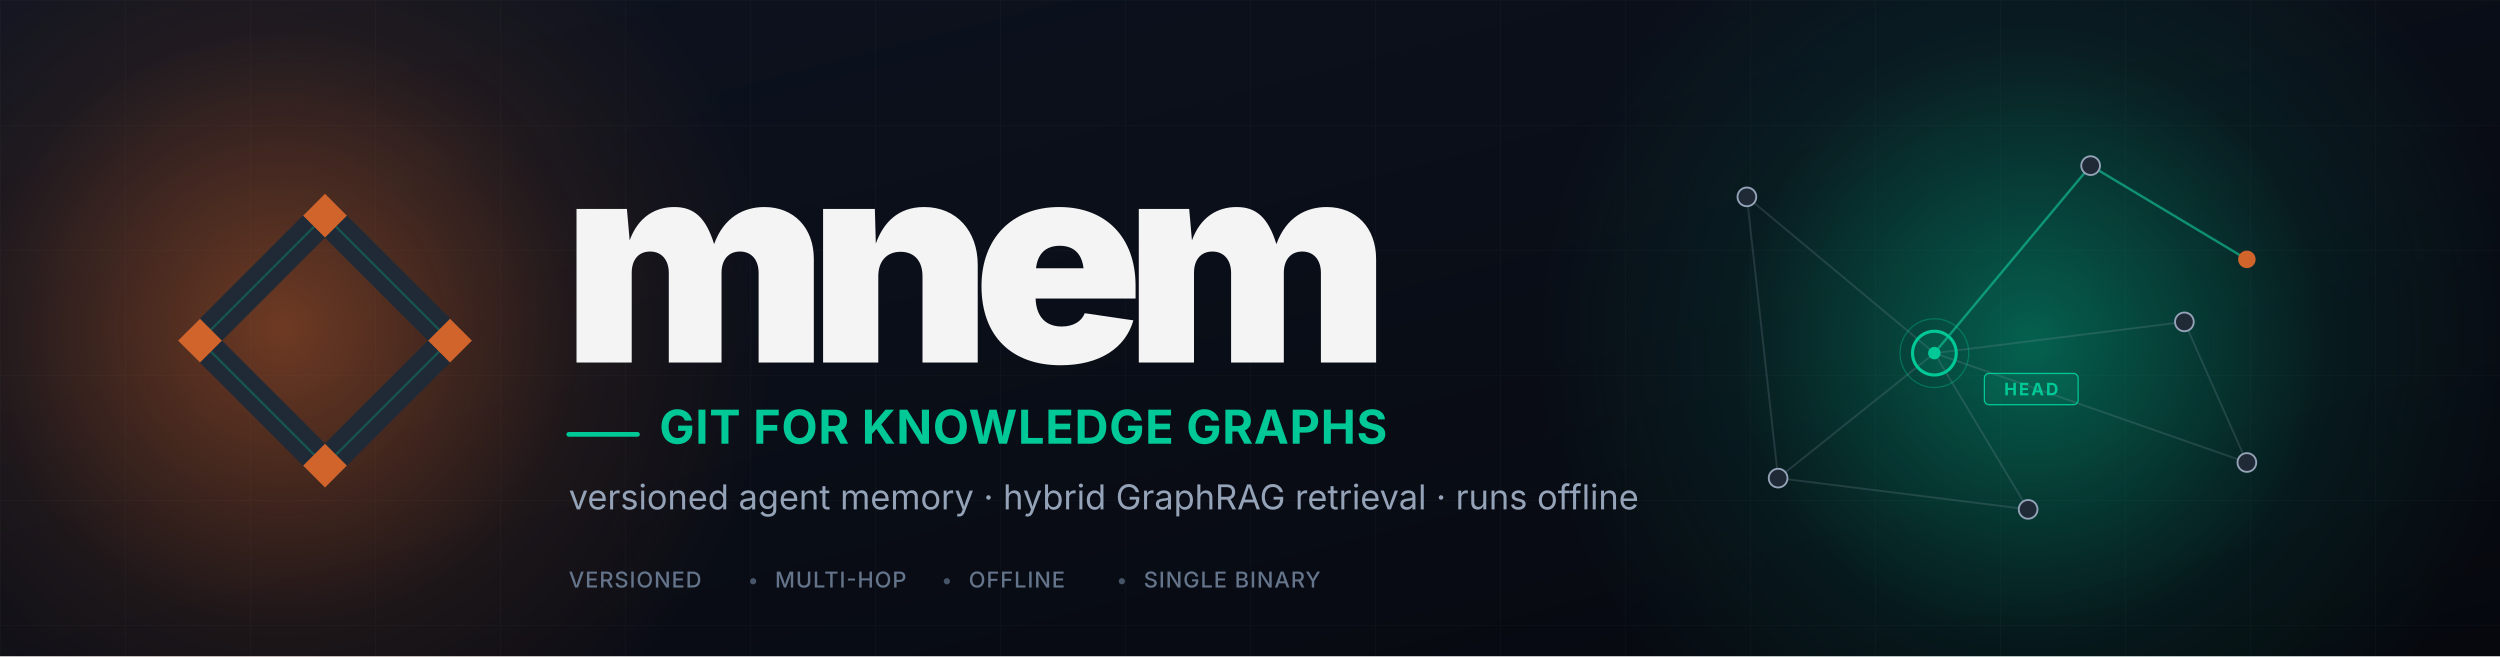
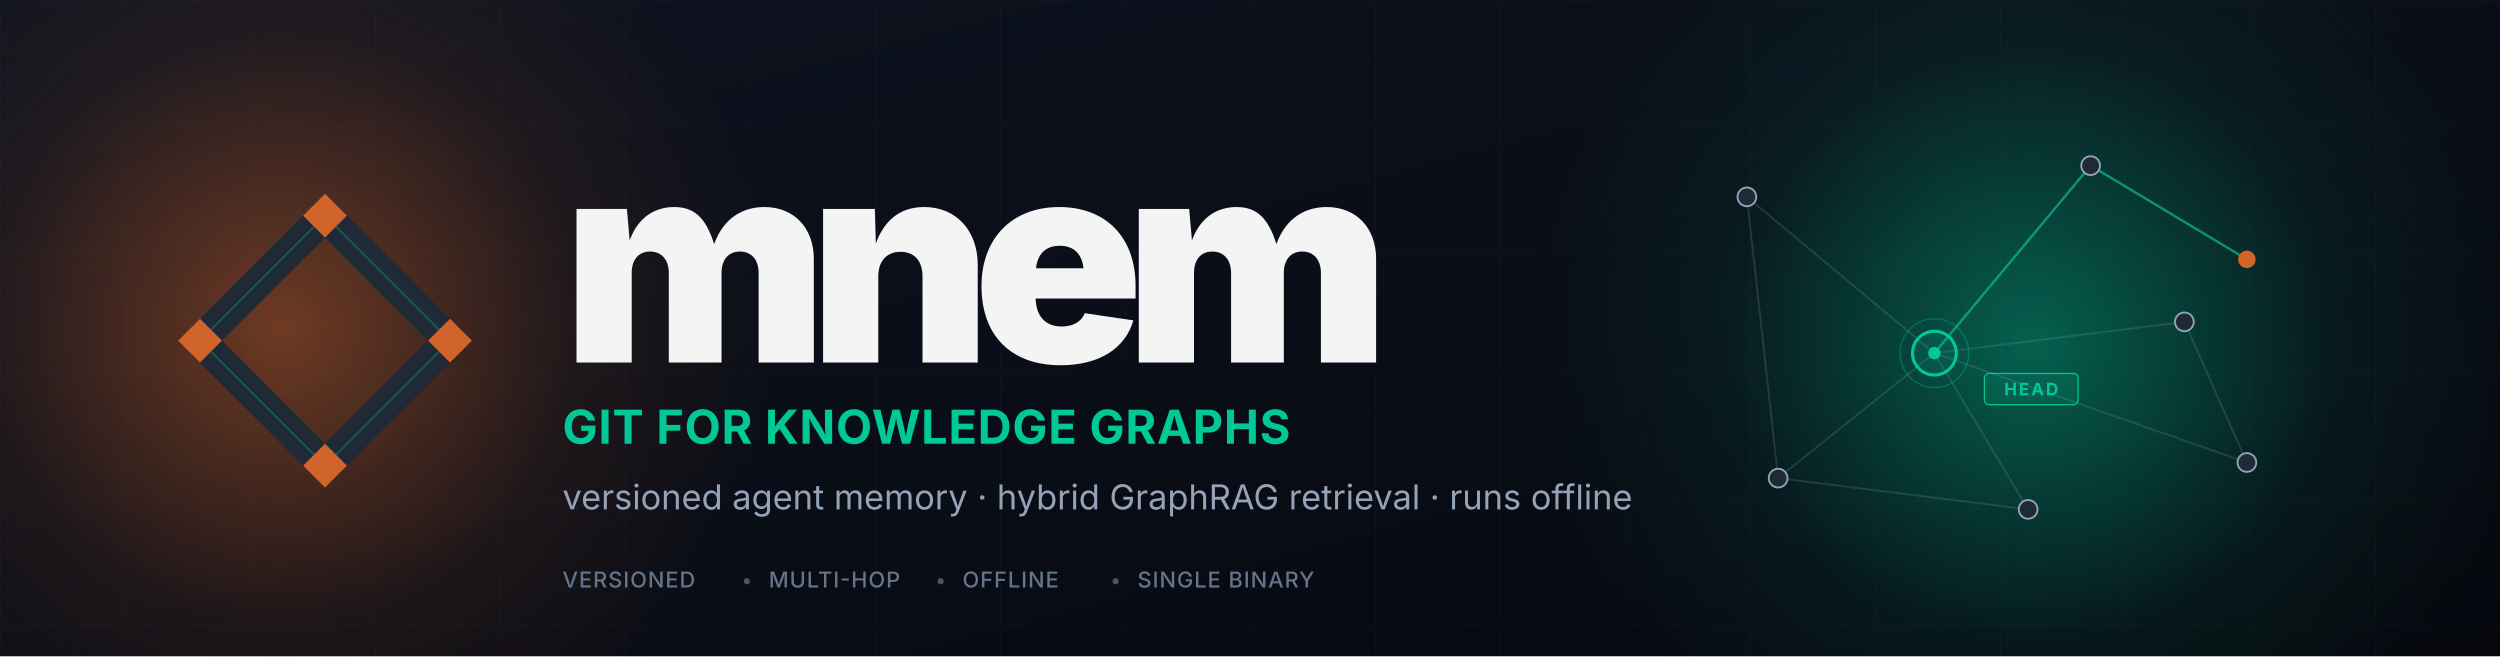
<svg xmlns="http://www.w3.org/2000/svg" viewBox="0 0 1600 420" role="img" aria-label="mnem banner">
  <defs>
    <linearGradient id="bg" x1="0" y1="0" x2="1" y2="1">
      <stop offset="0%" stop-color="#0d1320" />
      <stop offset="100%" stop-color="#06080e" />
    </linearGradient>
    <radialGradient id="rustGlow" cx="0.5" cy="0.5" r="0.5">
      <stop offset="0%" stop-color="#d1642b" stop-opacity="0.50" />
      <stop offset="60%" stop-color="#d1642b" stop-opacity="0.10" />
      <stop offset="100%" stop-color="#d1642b" stop-opacity="0" />
    </radialGradient>
    <radialGradient id="tealGlow" cx="0.5" cy="0.5" r="0.5">
      <stop offset="0%" stop-color="#00c896" stop-opacity="0.45" />
      <stop offset="60%" stop-color="#00c896" stop-opacity="0.08" />
      <stop offset="100%" stop-color="#00c896" stop-opacity="0" />
    </radialGradient>
    <pattern id="grid" x="0" y="0" width="80" height="80" patternUnits="userSpaceOnUse">
      <path d="M 80 0 L 0 0 0 80" fill="none" stroke="rgba(255,255,255,0.025)" stroke-width="1" />
    </pattern>
  </defs>
  <rect width="1600" height="420" fill="url(#bg)" />
  <rect width="1600" height="420" fill="url(#grid)" />
  <circle cx="180" cy="210" r="320" fill="url(#rustGlow)" />
  <circle cx="1300" cy="220" r="320" fill="url(#tealGlow)" />
  <g transform="translate(58,6)">
    <g stroke="rgba(148,163,184,0.20)" stroke-width="1.2" fill="none">
      <line x1="1180" y1="220" x2="1060" y2="120" />
      <line x1="1180" y1="220" x2="1280" y2="100" />
      <line x1="1180" y1="220" x2="1340" y2="200" />
      <line x1="1180" y1="220" x2="1080" y2="300" />
      <line x1="1180" y1="220" x2="1240" y2="320" />
      <line x1="1180" y1="220" x2="1380" y2="290" />
      <line x1="1280" y1="100" x2="1380" y2="160" />
      <line x1="1340" y1="200" x2="1380" y2="290" />
      <line x1="1060" y1="120" x2="1080" y2="300" />
      <line x1="1080" y1="300" x2="1240" y2="320" />
    </g>
    <g stroke="rgba(0,200,150,0.55)" stroke-width="1.6" fill="none">
      <line x1="1180" y1="220" x2="1280" y2="100" />
      <line x1="1280" y1="100" x2="1380" y2="160" />
    </g>
    <g>
      <circle cx="1060" cy="120" r="6" fill="#1f2a36" stroke="#94a3b8" stroke-width="1.2" />
      <circle cx="1280" cy="100" r="6" fill="#1f2a36" stroke="#94a3b8" stroke-width="1.2" />
      <circle cx="1340" cy="200" r="6" fill="#1f2a36" stroke="#94a3b8" stroke-width="1.2" />
      <circle cx="1080" cy="300" r="6" fill="#1f2a36" stroke="#94a3b8" stroke-width="1.2" />
      <circle cx="1240" cy="320" r="6" fill="#1f2a36" stroke="#94a3b8" stroke-width="1.2" />
      <circle cx="1380" cy="290" r="6" fill="#1f2a36" stroke="#94a3b8" stroke-width="1.2" />
      <circle cx="1380" cy="160" r="5" fill="#d1642b" stroke="#d1642b" stroke-width="1.2" />
      <circle cx="1180" cy="220" r="14" fill="rgba(0,200,150,0.10)" stroke="#00c896" stroke-width="2" />
      <circle cx="1180" cy="220" r="22" fill="none" stroke="#00c896" stroke-width="0.8" opacity="0.35" />
      <circle cx="1180" cy="220" r="4" fill="#00c896" />
    </g>
    <g transform="translate(1212,244)">
      <rect x="0" y="-11" width="60" height="20" rx="3" fill="rgba(0,200,150,0.10)" stroke="#00c896" stroke-width="0.8" />
      <text x="30" y="3" text-anchor="middle" font-family="-apple-system, BlinkMacSystemFont, 'Inter', 'Helvetica Neue', Arial, sans-serif" font-size="11" font-weight="700" letter-spacing="1.2" fill="#00c896">HEAD</text>
    </g>
  </g>
  <g transform="translate(80,90)">
    <g stroke="#1f2a36" stroke-width="20" stroke-linecap="butt" fill="none">
      <line x1="128" y1="48" x2="48" y2="128" />
      <line x1="48" y1="128" x2="128" y2="208" />
      <line x1="128" y1="208" x2="208" y2="128" />
      <line x1="208" y1="128" x2="128" y2="48" />
    </g>
    <g stroke="rgba(0,200,150,0.28)" stroke-width="1.4" fill="none">
      <line x1="128" y1="48" x2="48" y2="128" />
      <line x1="48" y1="128" x2="128" y2="208" />
      <line x1="128" y1="208" x2="208" y2="128" />
      <line x1="208" y1="128" x2="128" y2="48" />
    </g>
    <g fill="#d1642b">
      <polygon points="128,34  142,48  128,62  114,48" />
      <polygon points="48,114  62,128  48,142  34,128" />
      <polygon points="208,114 222,128 208,142 194,128" />
      <polygon points="128,194 142,208 128,222 114,208" />
    </g>
  </g>
  <g transform="translate(360,232)">
    <text x="0" y="0" font-family="-apple-system, BlinkMacSystemFont, 'Inter', 'Helvetica Neue', Arial, sans-serif" font-size="180" font-weight="900" letter-spacing="-12" fill="#f4f4f5">mnem</text>
  </g>
-   <g transform="translate(364,278)">
-     <line x1="0" y1="0" x2="44" y2="0" stroke="#00c896" stroke-width="3" stroke-linecap="round" />
-     <text x="58" y="6" font-family="-apple-system, BlinkMacSystemFont, 'Inter', 'Helvetica Neue', Arial, sans-serif" font-size="30" font-weight="700" letter-spacing="0.5" fill="#00c896">GIT FOR KNOWLEDGE GRAPHS</text>
+   <g transform="translate(360,278)">
+     <text x="0" y="6" font-family="-apple-system, BlinkMacSystemFont, 'Inter', 'Helvetica Neue', Arial, sans-serif" font-size="30" font-weight="700" letter-spacing="0.5" fill="#00c896">GIT FOR KNOWLEDGE GRAPHS</text>
  </g>
-   <g transform="translate(364,326)">
+   <g transform="translate(360,326)">
    <text x="0" y="0" font-family="-apple-system, BlinkMacSystemFont, 'Inter', 'Helvetica Neue', Arial, sans-serif" font-size="22" font-weight="400" fill="#94a3b8">versioned agent memory · hybrid GraphRAG retrieval · runs offline</text>
  </g>
-   <g transform="translate(364,376)" font-family="-apple-system, BlinkMacSystemFont, 'Inter', 'Helvetica Neue', Arial, sans-serif" font-size="14" font-weight="500" fill="#64748b" letter-spacing="0.6">
+   <g transform="translate(360,376)" font-family="-apple-system, BlinkMacSystemFont, 'Inter', 'Helvetica Neue', Arial, sans-serif" font-size="14" font-weight="500" fill="#64748b" letter-spacing="0.6">
    <text x="0" y="0">VERSIONED</text>
    <circle cx="118" cy="-4" r="2" fill="#475569" />
    <text x="132" y="0">MULTI-HOP</text>
    <circle cx="242" cy="-4" r="2" fill="#475569" />
    <text x="256" y="0">OFFLINE</text>
    <circle cx="354" cy="-4" r="2" fill="#475569" />
    <text x="368" y="0">SINGLE BINARY</text>
  </g>
</svg>
